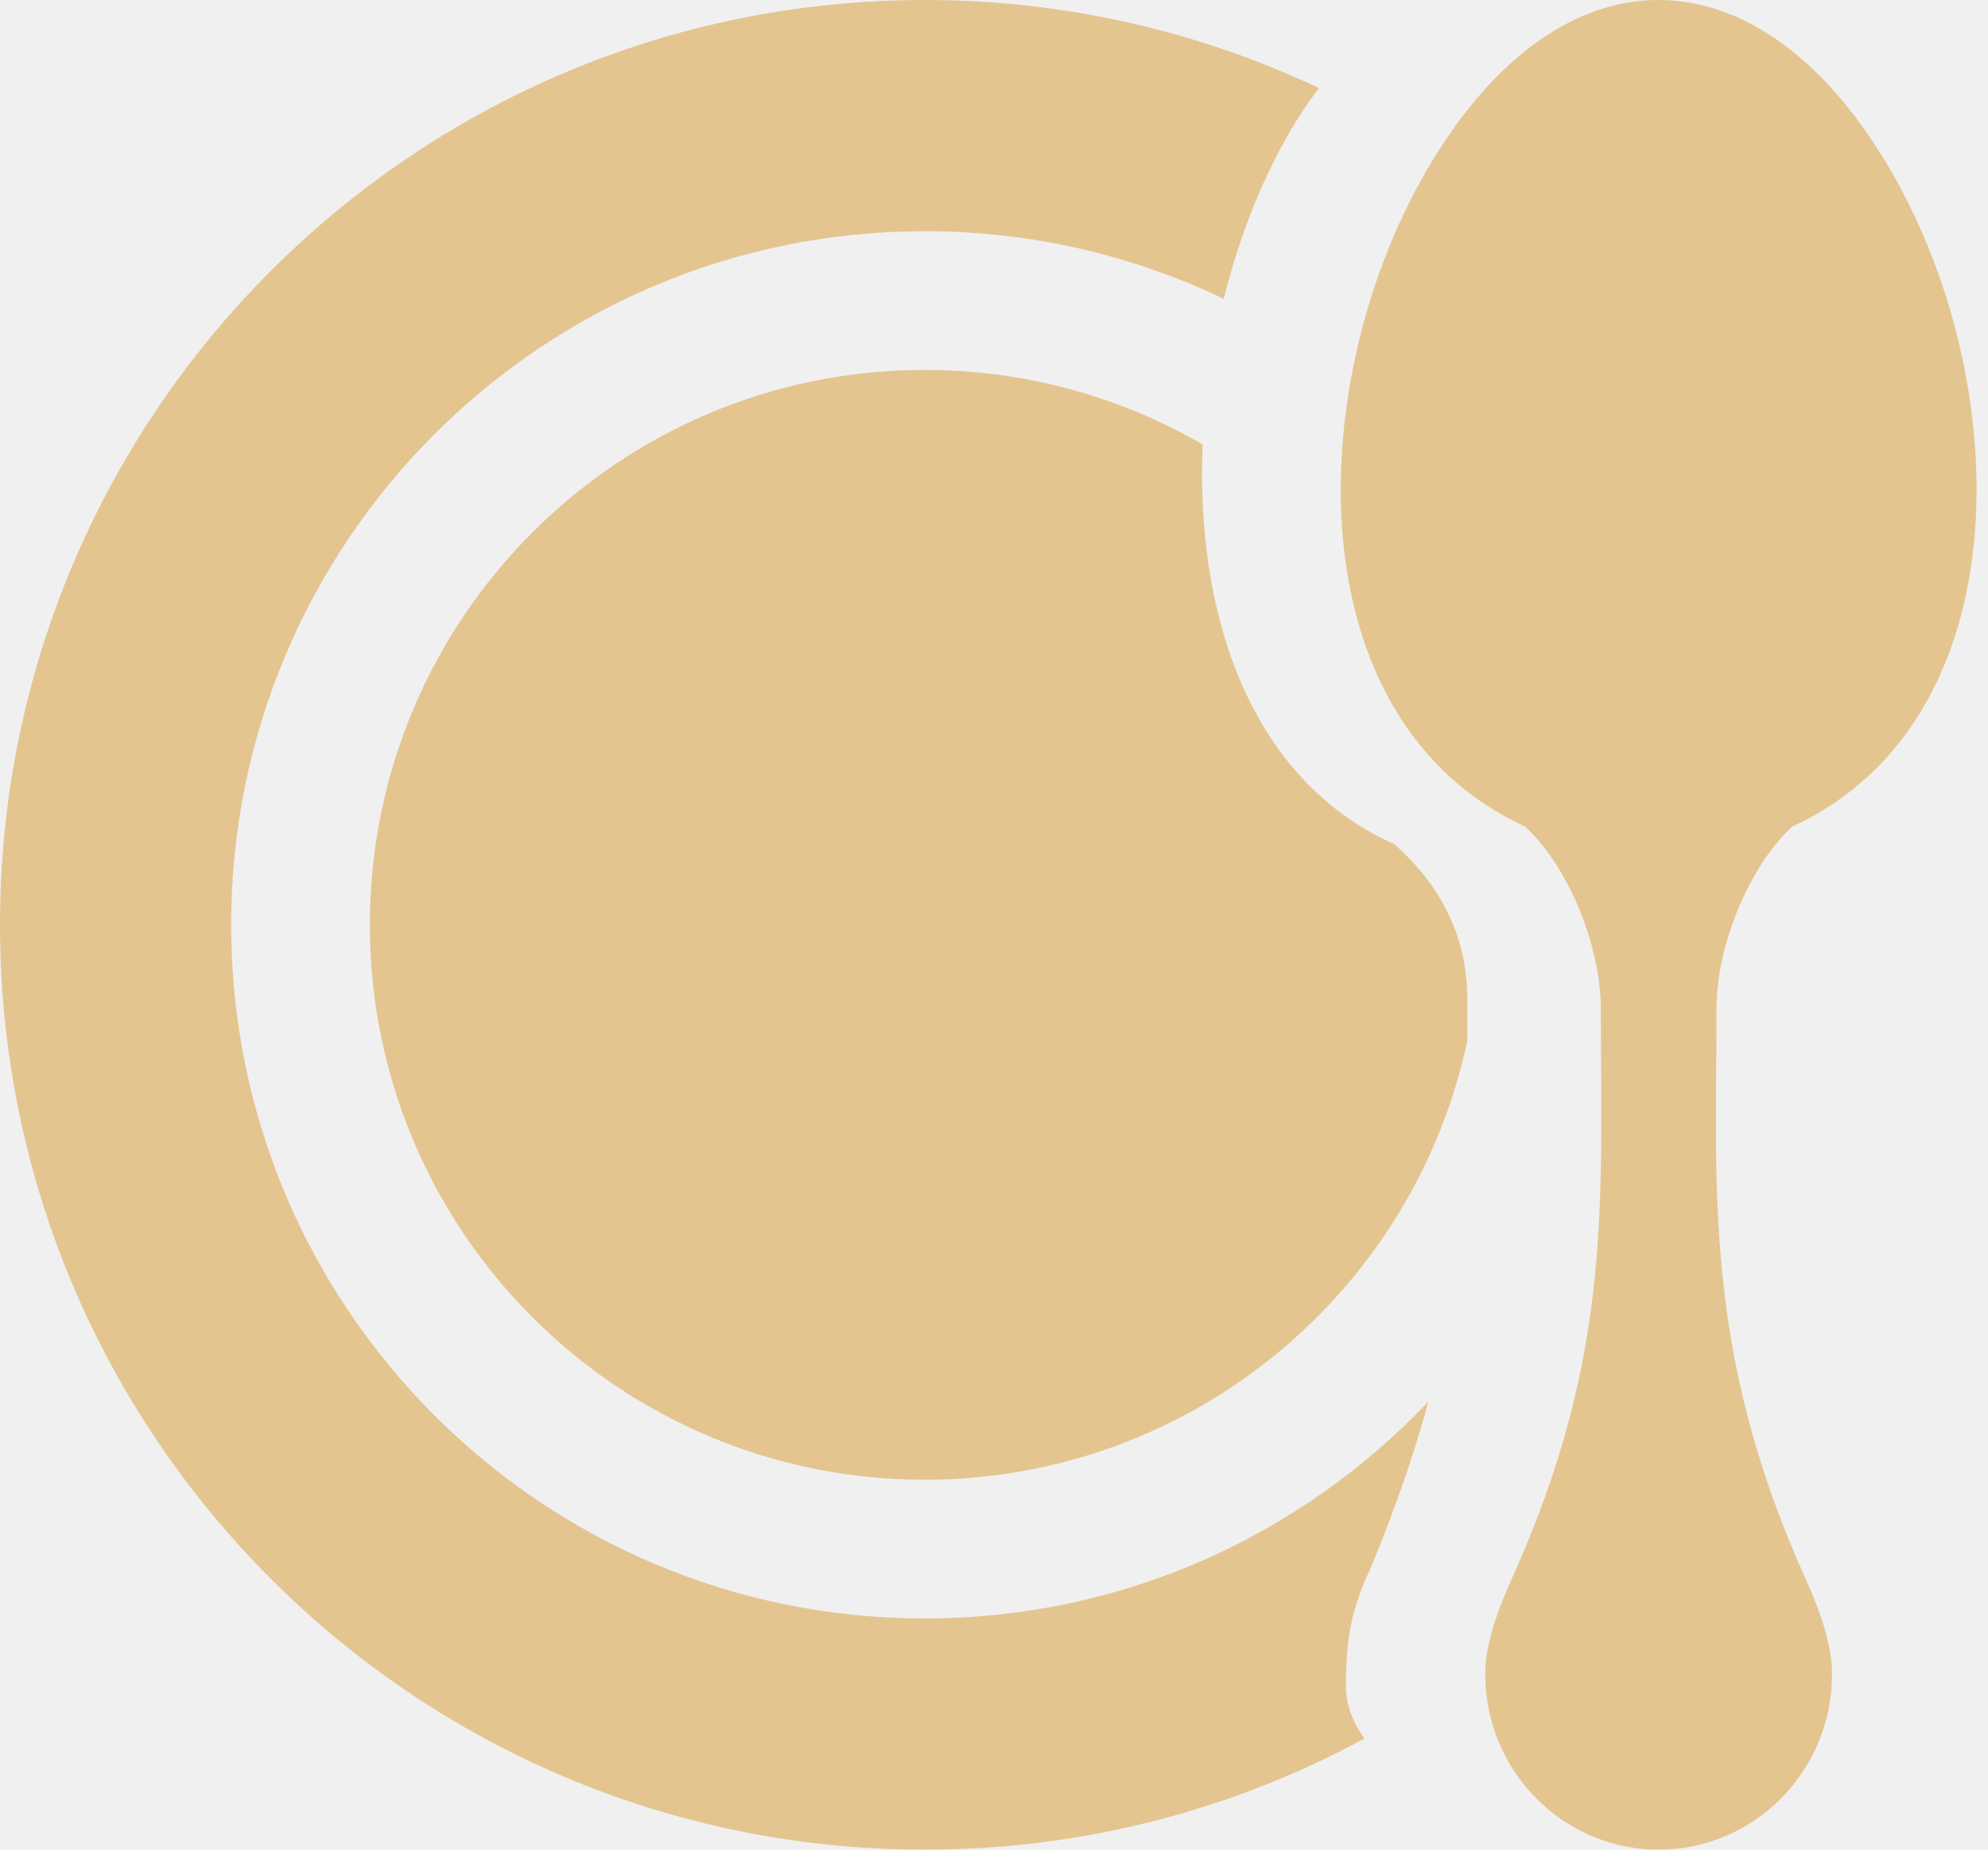
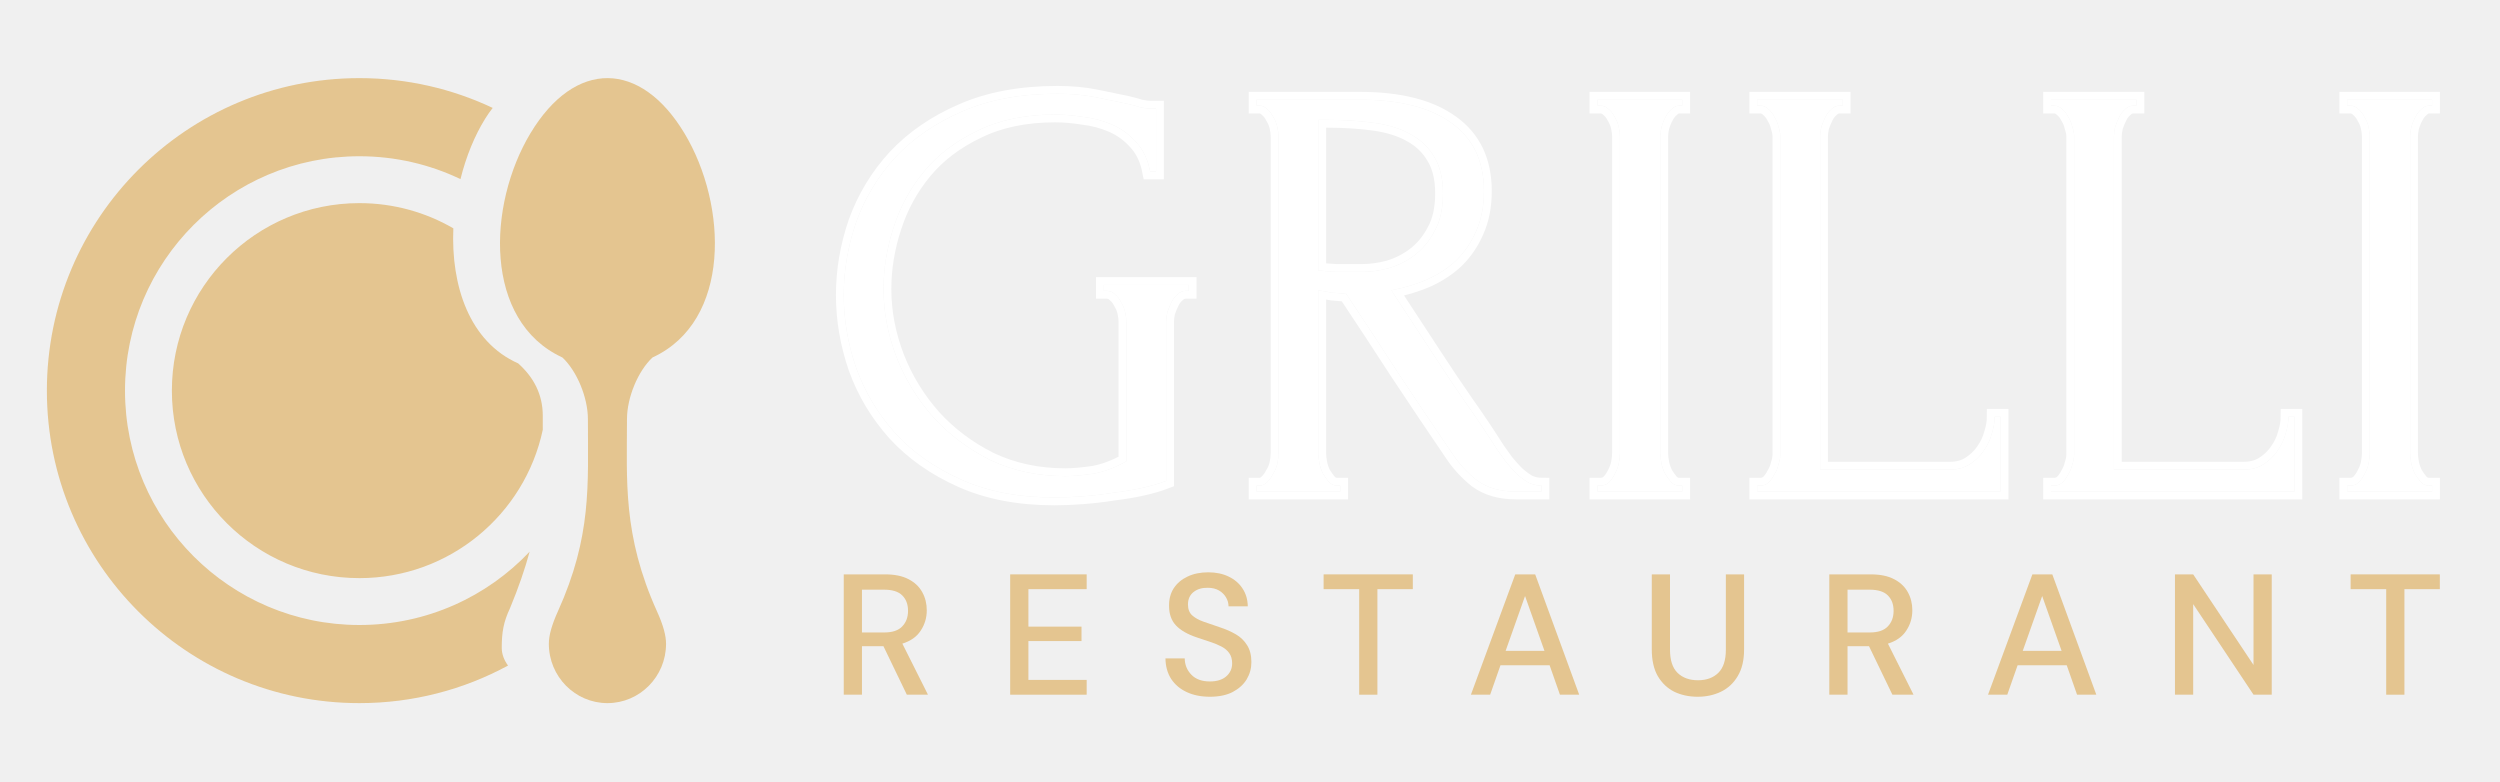
- <svg xmlns="http://www.w3.org/2000/svg" width="43" height="40" viewBox="0 0 43 40" fill="none">
-   <path fill-rule="evenodd" clip-rule="evenodd" d="M29.513 37.597C26.684 39.13 23.444 40 20 40C8.954 40 0 31.046 0 20C0 8.954 8.954 0 20 0C23.052 0 25.945 0.684 28.533 1.906C28.366 2.119 28.209 2.343 28.062 2.579C27.37 3.69 26.825 5.032 26.47 6.463C24.511 5.525 22.317 5 20 5C11.716 5 5 11.716 5 20C5 28.284 11.716 35 20 35C24.291 35 28.162 33.198 30.896 30.309C30.596 31.415 30.189 32.603 29.637 33.932C29.226 34.809 29.112 35.449 29.112 36.46C29.112 36.866 29.26 37.247 29.513 37.597ZM26.014 9.613C25.857 13.277 27.031 16.866 30.163 18.256C31.135 19.128 31.738 20.212 31.738 21.62C31.738 21.922 31.738 22.219 31.737 22.51C30.583 27.932 25.767 32 20 32C13.373 32 8 26.627 8 20C8 13.373 13.373 8 20 8C22.191 8 24.246 8.587 26.014 9.613Z" fill="#E4C590" />
-   <path d="M38.761 17.878C43.798 15.558 43.578 8.151 40.81 3.539C38 -1.146 33.794 -1.214 30.943 3.539C28.19 8.126 27.936 15.549 32.992 17.878C33.918 18.741 34.626 20.435 34.626 21.827C34.626 26.016 34.884 29.309 32.7 34.139C32.309 35.007 32.126 35.663 32.126 36.206C32.126 38.298 33.808 40 35.877 40C37.945 40 39.627 38.298 39.627 36.206C39.627 35.663 39.444 35.007 39.053 34.139C36.839 29.242 37.127 25.722 37.127 21.827C37.127 20.435 37.835 18.741 38.761 17.878Z" fill="#E4C590" />
+ <svg xmlns="http://www.w3.org/2000/svg" width="160" height="50" viewBox="0 0 160 50" fill="none">
+   <path d="M54 44.46V36.76H56.651C57.26 36.76 57.758 36.863 58.147 37.068C58.543 37.273 58.836 37.552 59.027 37.904C59.218 38.249 59.313 38.634 59.313 39.059C59.313 39.536 59.185 39.968 58.928 40.357C58.679 40.746 58.286 41.024 57.751 41.193L59.39 44.46H58.037L56.541 41.358H55.166V44.46H54ZM55.166 40.478H56.585C57.113 40.478 57.498 40.35 57.74 40.093C57.989 39.836 58.114 39.503 58.114 39.092C58.114 38.681 57.993 38.355 57.751 38.113C57.509 37.864 57.117 37.739 56.574 37.739H55.166V40.478Z" fill="#E4C590" />
+   <path d="M64.652 44.46V36.76H69.547V37.706H65.818V40.104H69.217V41.028H65.818V43.514H69.547V44.46H64.652Z" fill="#E4C590" />
+   <path d="M77.438 44.592C76.873 44.592 76.378 44.493 75.953 44.295C75.527 44.097 75.194 43.815 74.952 43.448C74.717 43.081 74.596 42.645 74.589 42.139H75.821C75.828 42.55 75.971 42.898 76.25 43.184C76.528 43.47 76.921 43.613 77.427 43.613C77.874 43.613 78.222 43.507 78.472 43.294C78.728 43.074 78.857 42.795 78.857 42.458C78.857 42.187 78.794 41.967 78.67 41.798C78.552 41.629 78.387 41.49 78.175 41.38C77.969 41.27 77.731 41.171 77.46 41.083C77.188 40.995 76.902 40.9 76.602 40.797C76.008 40.599 75.56 40.342 75.26 40.027C74.966 39.712 74.82 39.297 74.82 38.784C74.812 38.351 74.911 37.974 75.117 37.651C75.329 37.328 75.623 37.079 75.997 36.903C76.378 36.72 76.822 36.628 77.328 36.628C77.826 36.628 78.263 36.72 78.637 36.903C79.018 37.086 79.315 37.343 79.528 37.673C79.74 37.996 79.85 38.373 79.858 38.806H78.626C78.626 38.608 78.574 38.421 78.472 38.245C78.369 38.062 78.219 37.911 78.021 37.794C77.823 37.677 77.581 37.618 77.295 37.618C76.928 37.611 76.624 37.702 76.382 37.893C76.147 38.084 76.03 38.348 76.03 38.685C76.03 38.986 76.118 39.217 76.294 39.378C76.47 39.539 76.712 39.675 77.02 39.785C77.328 39.888 77.68 40.009 78.076 40.148C78.457 40.273 78.798 40.423 79.099 40.599C79.399 40.775 79.638 41.006 79.814 41.292C79.997 41.578 80.089 41.941 80.089 42.381C80.089 42.77 79.99 43.133 79.792 43.47C79.594 43.8 79.297 44.071 78.901 44.284C78.505 44.489 78.017 44.592 77.438 44.592Z" fill="#E4C590" />
+   <path d="M86.988 44.46V37.706H84.711V36.76H90.42V37.706H88.154V44.46H86.988Z" fill="#E4C590" />
+   <path d="M94.138 44.46L96.976 36.76H98.252L101.068 44.46H99.836L99.176 42.579H96.03L95.37 44.46H94.138ZM96.36 41.655H98.846L97.603 38.146L96.36 41.655Z" fill="#E4C590" />
+   <path d="M108.651 44.592C108.101 44.592 107.602 44.486 107.155 44.273C106.715 44.053 106.363 43.719 106.099 43.272C105.842 42.825 105.714 42.256 105.714 41.567V36.76H106.88V41.578C106.88 42.253 107.041 42.748 107.364 43.063C107.686 43.378 108.123 43.536 108.673 43.536C109.215 43.536 109.648 43.378 109.971 43.063C110.293 42.748 110.455 42.253 110.455 41.578V36.76H111.621V41.567C111.621 42.256 111.485 42.825 111.214 43.272C110.95 43.719 110.59 44.053 110.136 44.273C109.688 44.486 109.193 44.592 108.651 44.592Z" fill="#E4C590" />
+   <path d="M117.076 44.46V36.76H119.727C120.336 36.76 120.835 36.863 121.223 37.068C121.619 37.273 121.913 37.552 122.103 37.904C122.294 38.249 122.389 38.634 122.389 39.059C122.389 39.536 122.261 39.968 122.004 40.357C121.755 40.746 121.363 41.024 120.827 41.193L122.466 44.46H121.113L119.617 41.358H118.242V44.46H117.076ZM118.242 40.478H119.661C120.189 40.478 120.574 40.35 120.816 40.093C121.066 39.836 121.19 39.503 121.19 39.092C121.19 38.681 121.069 38.355 120.827 38.113C120.585 37.864 120.193 37.739 119.65 37.739H118.242V40.478Z" fill="#E4C590" />
+   <path d="M127.234 44.46L130.072 36.76H131.348L134.164 44.46H132.932L132.272 42.579H129.126L128.466 44.46H127.234ZM129.456 41.655H131.942L130.699 38.146L129.456 41.655Z" fill="#E4C590" />
+   <path d="M139.198 44.46V36.76H140.364L144.225 42.557V36.76H145.391V44.46H144.225L140.364 38.663V44.46H139.198Z" fill="#E4C590" />
+   <path d="M152.717 44.46V37.706H150.44V36.76H156.149V37.706H153.883V44.46H152.717Z" fill="#E4C590" />
+   <mask id="path-2-outside-1_29_6" maskUnits="userSpaceOnUse" x="53" y="5" width="104" height="28" fill="black">
+     <rect fill="white" x="53" y="5" width="104" height="28" />
+     <path d="M70.644 18.236H76.078V18.616H75.888C75.685 18.616 75.508 18.692 75.356 18.844C75.204 18.971 75.077 19.135 74.976 19.338C74.875 19.541 74.786 19.756 74.71 19.984C74.659 20.212 74.634 20.415 74.634 20.592V30.776C74.178 30.953 73.659 31.105 73.076 31.232C72.493 31.359 71.885 31.46 71.252 31.536C70.619 31.637 69.973 31.713 69.314 31.764C68.655 31.815 68.047 31.84 67.49 31.84C65.21 31.84 63.221 31.46 61.524 30.7C59.827 29.94 58.421 28.952 57.306 27.736C56.191 26.495 55.355 25.101 54.798 23.556C54.266 22.011 54 20.453 54 18.882C54 17.311 54.266 15.753 54.798 14.208C55.355 12.663 56.191 11.282 57.306 10.066C58.446 8.85 59.865 7.875 61.562 7.14C63.285 6.38 65.324 6 67.68 6C68.567 6 69.39 6.076 70.15 6.228C70.91 6.38 71.581 6.519 72.164 6.646C72.493 6.722 72.772 6.798 73 6.874C73.253 6.925 73.469 6.95 73.646 6.95H73.988V10.978H73.608C73.456 10.193 73.152 9.559 72.696 9.078C72.265 8.597 71.759 8.229 71.176 7.976C70.593 7.723 69.973 7.558 69.314 7.482C68.681 7.381 68.085 7.33 67.528 7.33C65.628 7.33 63.981 7.672 62.588 8.356C61.195 9.015 60.055 9.876 59.168 10.94C58.281 12.004 57.623 13.207 57.192 14.55C56.761 15.867 56.546 17.185 56.546 18.502C56.546 19.971 56.825 21.428 57.382 22.872C57.939 24.291 58.725 25.57 59.738 26.71C60.751 27.825 61.967 28.737 63.386 29.446C64.83 30.13 66.426 30.472 68.174 30.472C68.655 30.472 69.251 30.421 69.96 30.32C70.669 30.193 71.379 29.927 72.088 29.522V20.592C72.088 20.415 72.063 20.212 72.012 19.984C71.961 19.756 71.873 19.541 71.746 19.338C71.645 19.135 71.518 18.971 71.366 18.844C71.214 18.692 71.037 18.616 70.834 18.616H70.644V18.236Z" />
+     <path d="M85.587 31.08H85.777V31.46H80.419V31.08H80.609C80.786 31.08 80.951 31.004 81.103 30.852C81.255 30.7 81.381 30.523 81.483 30.32C81.609 30.117 81.698 29.902 81.749 29.674C81.799 29.421 81.825 29.193 81.825 28.99V8.736C81.825 8.559 81.799 8.356 81.749 8.128C81.698 7.9 81.609 7.685 81.483 7.482C81.381 7.279 81.255 7.115 81.103 6.988C80.951 6.836 80.786 6.76 80.609 6.76H80.419V6.38H87.031C89.564 6.38 91.515 6.874 92.883 7.862C94.276 8.85 94.973 10.307 94.973 12.232C94.973 13.195 94.808 14.043 94.479 14.778C94.175 15.487 93.757 16.108 93.225 16.64C92.693 17.147 92.059 17.565 91.325 17.894C90.615 18.198 89.855 18.426 89.045 18.578L91.781 22.758C92.439 23.771 93.111 24.772 93.795 25.76C94.479 26.723 95.15 27.723 95.809 28.762C95.986 29.015 96.176 29.281 96.379 29.56C96.607 29.839 96.835 30.092 97.063 30.32C97.316 30.548 97.569 30.738 97.823 30.89C98.101 31.017 98.38 31.08 98.659 31.08V31.46H97.025C96.011 31.46 95.175 31.219 94.517 30.738C93.883 30.231 93.351 29.649 92.921 28.99C91.781 27.318 90.641 25.621 89.501 23.898C88.386 22.175 87.271 20.478 86.157 18.806C85.878 18.781 85.574 18.755 85.245 18.73C84.941 18.679 84.649 18.629 84.371 18.578V28.99C84.371 29.193 84.396 29.421 84.447 29.674C84.497 29.902 84.573 30.117 84.675 30.32C84.801 30.523 84.928 30.7 85.055 30.852C85.207 31.004 85.384 31.08 85.587 31.08ZM84.371 7.672V17.324H84.561C84.763 17.349 85.08 17.375 85.511 17.4C85.967 17.4 86.524 17.4 87.183 17.4C87.715 17.4 88.272 17.324 88.855 17.172C89.463 16.995 90.02 16.716 90.527 16.336C91.059 15.931 91.489 15.411 91.819 14.778C92.173 14.145 92.351 13.347 92.351 12.384C92.351 11.421 92.161 10.636 91.781 10.028C91.426 9.42 90.919 8.939 90.261 8.584C89.627 8.229 88.855 7.989 87.943 7.862C87.031 7.735 86.03 7.672 84.941 7.672H84.371Z" />
+     <path d="M102.232 6.38H107.666V6.76H107.476C107.299 6.76 107.134 6.836 106.982 6.988C106.83 7.115 106.703 7.279 106.602 7.482C106.501 7.659 106.412 7.875 106.336 8.128C106.285 8.356 106.26 8.559 106.26 8.736V28.99C106.26 29.193 106.285 29.421 106.336 29.674C106.387 29.902 106.463 30.117 106.564 30.32C106.691 30.523 106.817 30.7 106.944 30.852C107.096 31.004 107.273 31.08 107.476 31.08H107.666V31.46H102.232V31.08H102.422C102.625 31.08 102.802 31.017 102.954 30.89C103.106 30.738 103.233 30.561 103.334 30.358C103.461 30.13 103.549 29.902 103.6 29.674C103.651 29.421 103.676 29.193 103.676 28.99V8.736C103.676 8.559 103.651 8.356 103.6 8.128C103.549 7.9 103.461 7.685 103.334 7.482C103.233 7.279 103.106 7.115 102.954 6.988C102.802 6.836 102.625 6.76 102.422 6.76H102.232V6.38Z" />
+     <path d="M112.46 31.08H112.65C112.853 31.08 113.03 31.017 113.182 30.89C113.334 30.738 113.461 30.561 113.562 30.358C113.689 30.155 113.778 29.94 113.828 29.712C113.904 29.484 113.942 29.269 113.942 29.066V8.736C113.942 8.559 113.904 8.356 113.828 8.128C113.778 7.9 113.689 7.685 113.562 7.482C113.461 7.279 113.334 7.115 113.182 6.988C113.03 6.836 112.853 6.76 112.65 6.76H112.46V6.38H117.932V6.76H117.742C117.54 6.76 117.362 6.836 117.21 6.988C117.058 7.115 116.932 7.279 116.83 7.482C116.729 7.685 116.64 7.9 116.564 8.128C116.514 8.356 116.488 8.559 116.488 8.736V30.054H124.81C125.292 30.054 125.71 29.94 126.064 29.712C126.419 29.484 126.71 29.205 126.938 28.876C127.192 28.521 127.369 28.154 127.47 27.774C127.597 27.369 127.66 27.001 127.66 26.672H128.04V31.46H112.46V31.08Z" />
+     <path d="M131.264 31.08H131.454C131.657 31.08 131.834 31.017 131.986 30.89C132.138 30.738 132.265 30.561 132.366 30.358C132.493 30.155 132.582 29.94 132.632 29.712C132.708 29.484 132.746 29.269 132.746 29.066V8.736C132.746 8.559 132.708 8.356 132.632 8.128C132.582 7.9 132.493 7.685 132.366 7.482C132.265 7.279 132.138 7.115 131.986 6.988C131.834 6.836 131.657 6.76 131.454 6.76H131.264V6.38H136.736V6.76H136.546C136.344 6.76 136.166 6.836 136.014 6.988C135.862 7.115 135.736 7.279 135.634 7.482C135.533 7.685 135.444 7.9 135.368 8.128C135.318 8.356 135.292 8.559 135.292 8.736V30.054H143.614C144.096 30.054 144.514 29.94 144.868 29.712C145.223 29.484 145.514 29.205 145.742 28.876C145.996 28.521 146.173 28.154 146.274 27.774C146.401 27.369 146.464 27.001 146.464 26.672H146.844V31.46H131.264V31.08Z" />
+     <path d="M150.22 6.38H155.654V6.76H155.464C155.287 6.76 155.122 6.836 154.97 6.988C154.818 7.115 154.692 7.279 154.59 7.482C154.489 7.659 154.4 7.875 154.324 8.128C154.274 8.356 154.248 8.559 154.248 8.736V28.99C154.248 29.193 154.274 29.421 154.324 29.674C154.375 29.902 154.451 30.117 154.552 30.32C154.679 30.523 154.806 30.7 154.932 30.852C155.084 31.004 155.262 31.08 155.464 31.08H155.654V31.46H150.22V31.08H150.41C150.613 31.08 150.79 31.017 150.942 30.89C151.094 30.738 151.221 30.561 151.322 30.358C151.449 30.13 151.538 29.902 151.588 29.674C151.639 29.421 151.664 29.193 151.664 28.99V8.736C151.664 8.559 151.639 8.356 151.588 8.128C151.538 7.9 151.449 7.685 151.322 7.482C151.221 7.279 151.094 7.115 150.942 6.988C150.79 6.836 150.613 6.76 150.41 6.76H150.22V6.38Z" />
+   </mask>
+   <path d="M70.644 18.236H76.078V18.616H75.888C75.685 18.616 75.508 18.692 75.356 18.844C75.204 18.971 75.077 19.135 74.976 19.338C74.875 19.541 74.786 19.756 74.71 19.984C74.659 20.212 74.634 20.415 74.634 20.592V30.776C74.178 30.953 73.659 31.105 73.076 31.232C72.493 31.359 71.885 31.46 71.252 31.536C70.619 31.637 69.973 31.713 69.314 31.764C68.655 31.815 68.047 31.84 67.49 31.84C65.21 31.84 63.221 31.46 61.524 30.7C59.827 29.94 58.421 28.952 57.306 27.736C56.191 26.495 55.355 25.101 54.798 23.556C54.266 22.011 54 20.453 54 18.882C54 17.311 54.266 15.753 54.798 14.208C55.355 12.663 56.191 11.282 57.306 10.066C58.446 8.85 59.865 7.875 61.562 7.14C63.285 6.38 65.324 6 67.68 6C68.567 6 69.39 6.076 70.15 6.228C70.91 6.38 71.581 6.519 72.164 6.646C72.493 6.722 72.772 6.798 73 6.874C73.253 6.925 73.469 6.95 73.646 6.95H73.988V10.978H73.608C73.456 10.193 73.152 9.559 72.696 9.078C72.265 8.597 71.759 8.229 71.176 7.976C70.593 7.723 69.973 7.558 69.314 7.482C68.681 7.381 68.085 7.33 67.528 7.33C65.628 7.33 63.981 7.672 62.588 8.356C61.195 9.015 60.055 9.876 59.168 10.94C58.281 12.004 57.623 13.207 57.192 14.55C56.761 15.867 56.546 17.185 56.546 18.502C56.546 19.971 56.825 21.428 57.382 22.872C57.939 24.291 58.725 25.57 59.738 26.71C60.751 27.825 61.967 28.737 63.386 29.446C64.83 30.13 66.426 30.472 68.174 30.472C68.655 30.472 69.251 30.421 69.96 30.32C70.669 30.193 71.379 29.927 72.088 29.522V20.592C72.088 20.415 72.063 20.212 72.012 19.984C71.961 19.756 71.873 19.541 71.746 19.338C71.645 19.135 71.518 18.971 71.366 18.844C71.214 18.692 71.037 18.616 70.834 18.616H70.644V18.236Z" fill="white" />
+   <path d="M85.587 31.08H85.777V31.46H80.419V31.08H80.609C80.786 31.08 80.951 31.004 81.103 30.852C81.255 30.7 81.381 30.523 81.483 30.32C81.609 30.117 81.698 29.902 81.749 29.674C81.799 29.421 81.825 29.193 81.825 28.99V8.736C81.825 8.559 81.799 8.356 81.749 8.128C81.698 7.9 81.609 7.685 81.483 7.482C81.381 7.279 81.255 7.115 81.103 6.988C80.951 6.836 80.786 6.76 80.609 6.76H80.419V6.38H87.031C89.564 6.38 91.515 6.874 92.883 7.862C94.276 8.85 94.973 10.307 94.973 12.232C94.973 13.195 94.808 14.043 94.479 14.778C94.175 15.487 93.757 16.108 93.225 16.64C92.693 17.147 92.059 17.565 91.325 17.894C90.615 18.198 89.855 18.426 89.045 18.578L91.781 22.758C92.439 23.771 93.111 24.772 93.795 25.76C94.479 26.723 95.15 27.723 95.809 28.762C95.986 29.015 96.176 29.281 96.379 29.56C96.607 29.839 96.835 30.092 97.063 30.32C97.316 30.548 97.569 30.738 97.823 30.89C98.101 31.017 98.38 31.08 98.659 31.08V31.46H97.025C96.011 31.46 95.175 31.219 94.517 30.738C93.883 30.231 93.351 29.649 92.921 28.99C91.781 27.318 90.641 25.621 89.501 23.898C88.386 22.175 87.271 20.478 86.157 18.806C85.878 18.781 85.574 18.755 85.245 18.73C84.941 18.679 84.649 18.629 84.371 18.578V28.99C84.371 29.193 84.396 29.421 84.447 29.674C84.497 29.902 84.573 30.117 84.675 30.32C84.801 30.523 84.928 30.7 85.055 30.852C85.207 31.004 85.384 31.08 85.587 31.08ZM84.371 7.672V17.324H84.561C84.763 17.349 85.08 17.375 85.511 17.4C85.967 17.4 86.524 17.4 87.183 17.4C87.715 17.4 88.272 17.324 88.855 17.172C89.463 16.995 90.02 16.716 90.527 16.336C91.059 15.931 91.489 15.411 91.819 14.778C92.173 14.145 92.351 13.347 92.351 12.384C92.351 11.421 92.161 10.636 91.781 10.028C91.426 9.42 90.919 8.939 90.261 8.584C89.627 8.229 88.855 7.989 87.943 7.862C87.031 7.735 86.03 7.672 84.941 7.672H84.371Z" fill="white" />
+   <path d="M102.232 6.38H107.666V6.76H107.476C107.299 6.76 107.134 6.836 106.982 6.988C106.83 7.115 106.703 7.279 106.602 7.482C106.501 7.659 106.412 7.875 106.336 8.128C106.285 8.356 106.26 8.559 106.26 8.736V28.99C106.26 29.193 106.285 29.421 106.336 29.674C106.387 29.902 106.463 30.117 106.564 30.32C106.691 30.523 106.817 30.7 106.944 30.852C107.096 31.004 107.273 31.08 107.476 31.08H107.666V31.46H102.232V31.08H102.422C102.625 31.08 102.802 31.017 102.954 30.89C103.106 30.738 103.233 30.561 103.334 30.358C103.461 30.13 103.549 29.902 103.6 29.674C103.651 29.421 103.676 29.193 103.676 28.99V8.736C103.676 8.559 103.651 8.356 103.6 8.128C103.549 7.9 103.461 7.685 103.334 7.482C103.233 7.279 103.106 7.115 102.954 6.988C102.802 6.836 102.625 6.76 102.422 6.76H102.232V6.38Z" fill="white" />
+   <path d="M112.46 31.08H112.65C112.853 31.08 113.03 31.017 113.182 30.89C113.334 30.738 113.461 30.561 113.562 30.358C113.689 30.155 113.778 29.94 113.828 29.712C113.904 29.484 113.942 29.269 113.942 29.066V8.736C113.942 8.559 113.904 8.356 113.828 8.128C113.778 7.9 113.689 7.685 113.562 7.482C113.461 7.279 113.334 7.115 113.182 6.988C113.03 6.836 112.853 6.76 112.65 6.76H112.46V6.38H117.932V6.76H117.742C117.54 6.76 117.362 6.836 117.21 6.988C117.058 7.115 116.932 7.279 116.83 7.482C116.729 7.685 116.64 7.9 116.564 8.128C116.514 8.356 116.488 8.559 116.488 8.736V30.054H124.81C125.292 30.054 125.71 29.94 126.064 29.712C126.419 29.484 126.71 29.205 126.938 28.876C127.192 28.521 127.369 28.154 127.47 27.774C127.597 27.369 127.66 27.001 127.66 26.672H128.04V31.46H112.46V31.08Z" fill="white" />
+   <path d="M131.264 31.08H131.454C131.657 31.08 131.834 31.017 131.986 30.89C132.138 30.738 132.265 30.561 132.366 30.358C132.493 30.155 132.582 29.94 132.632 29.712C132.708 29.484 132.746 29.269 132.746 29.066V8.736C132.746 8.559 132.708 8.356 132.632 8.128C132.582 7.9 132.493 7.685 132.366 7.482C132.265 7.279 132.138 7.115 131.986 6.988C131.834 6.836 131.657 6.76 131.454 6.76H131.264V6.38H136.736V6.76H136.546C136.344 6.76 136.166 6.836 136.014 6.988C135.862 7.115 135.736 7.279 135.634 7.482C135.533 7.685 135.444 7.9 135.368 8.128C135.318 8.356 135.292 8.559 135.292 8.736V30.054H143.614C144.096 30.054 144.514 29.94 144.868 29.712C145.223 29.484 145.514 29.205 145.742 28.876C145.996 28.521 146.173 28.154 146.274 27.774C146.401 27.369 146.464 27.001 146.464 26.672H146.844V31.46H131.264V31.08Z" fill="white" />
+   <path d="M150.22 6.38H155.654V6.76H155.464C155.287 6.76 155.122 6.836 154.97 6.988C154.818 7.115 154.692 7.279 154.59 7.482C154.489 7.659 154.4 7.875 154.324 8.128C154.274 8.356 154.248 8.559 154.248 8.736V28.99C154.248 29.193 154.274 29.421 154.324 29.674C154.375 29.902 154.451 30.117 154.552 30.32C154.679 30.523 154.806 30.7 154.932 30.852C155.084 31.004 155.262 31.08 155.464 31.08H155.654V31.46H150.22V31.08H150.41C150.613 31.08 150.79 31.017 150.942 30.89C151.094 30.738 151.221 30.561 151.322 30.358C151.449 30.13 151.538 29.902 151.588 29.674C151.639 29.421 151.664 29.193 151.664 28.99V8.736C151.664 8.559 151.639 8.356 151.588 8.128C151.538 7.9 151.449 7.685 151.322 7.482C151.221 7.279 151.094 7.115 150.942 6.988C150.79 6.836 150.613 6.76 150.41 6.76H150.22V6.38Z" fill="white" />
+   <path d="M70.644 18.236H76.078V18.616H75.888C75.685 18.616 75.508 18.692 75.356 18.844C75.204 18.971 75.077 19.135 74.976 19.338C74.875 19.541 74.786 19.756 74.71 19.984C74.659 20.212 74.634 20.415 74.634 20.592V30.776C74.178 30.953 73.659 31.105 73.076 31.232C72.493 31.359 71.885 31.46 71.252 31.536C70.619 31.637 69.973 31.713 69.314 31.764C68.655 31.815 68.047 31.84 67.49 31.84C65.21 31.84 63.221 31.46 61.524 30.7C59.827 29.94 58.421 28.952 57.306 27.736C56.191 26.495 55.355 25.101 54.798 23.556C54.266 22.011 54 20.453 54 18.882C54 17.311 54.266 15.753 54.798 14.208C55.355 12.663 56.191 11.282 57.306 10.066C58.446 8.85 59.865 7.875 61.562 7.14C63.285 6.38 65.324 6 67.68 6C68.567 6 69.39 6.076 70.15 6.228C70.91 6.38 71.581 6.519 72.164 6.646C72.493 6.722 72.772 6.798 73 6.874C73.253 6.925 73.469 6.95 73.646 6.95H73.988V10.978H73.608C73.456 10.193 73.152 9.559 72.696 9.078C72.265 8.597 71.759 8.229 71.176 7.976C70.593 7.723 69.973 7.558 69.314 7.482C68.681 7.381 68.085 7.33 67.528 7.33C65.628 7.33 63.981 7.672 62.588 8.356C61.195 9.015 60.055 9.876 59.168 10.94C58.281 12.004 57.623 13.207 57.192 14.55C56.761 15.867 56.546 17.185 56.546 18.502C56.546 19.971 56.825 21.428 57.382 22.872C57.939 24.291 58.725 25.57 59.738 26.71C60.751 27.825 61.967 28.737 63.386 29.446C64.83 30.13 66.426 30.472 68.174 30.472C68.655 30.472 69.251 30.421 69.96 30.32C70.669 30.193 71.379 29.927 72.088 29.522V20.592C72.088 20.415 72.063 20.212 72.012 19.984C71.961 19.756 71.873 19.541 71.746 19.338C71.645 19.135 71.518 18.971 71.366 18.844C71.214 18.692 71.037 18.616 70.834 18.616H70.644V18.236Z" stroke="white" mask="url(#path-2-outside-1_29_6)" />
+   <path d="M85.587 31.08H85.777V31.46H80.419V31.08H80.609C80.786 31.08 80.951 31.004 81.103 30.852C81.255 30.7 81.381 30.523 81.483 30.32C81.609 30.117 81.698 29.902 81.749 29.674C81.799 29.421 81.825 29.193 81.825 28.99V8.736C81.825 8.559 81.799 8.356 81.749 8.128C81.698 7.9 81.609 7.685 81.483 7.482C81.381 7.279 81.255 7.115 81.103 6.988C80.951 6.836 80.786 6.76 80.609 6.76H80.419V6.38H87.031C89.564 6.38 91.515 6.874 92.883 7.862C94.276 8.85 94.973 10.307 94.973 12.232C94.973 13.195 94.808 14.043 94.479 14.778C94.175 15.487 93.757 16.108 93.225 16.64C92.693 17.147 92.059 17.565 91.325 17.894C90.615 18.198 89.855 18.426 89.045 18.578L91.781 22.758C92.439 23.771 93.111 24.772 93.795 25.76C94.479 26.723 95.15 27.723 95.809 28.762C95.986 29.015 96.176 29.281 96.379 29.56C96.607 29.839 96.835 30.092 97.063 30.32C97.316 30.548 97.569 30.738 97.823 30.89C98.101 31.017 98.38 31.08 98.659 31.08V31.46H97.025C96.011 31.46 95.175 31.219 94.517 30.738C93.883 30.231 93.351 29.649 92.921 28.99C91.781 27.318 90.641 25.621 89.501 23.898C88.386 22.175 87.271 20.478 86.157 18.806C85.878 18.781 85.574 18.755 85.245 18.73C84.941 18.679 84.649 18.629 84.371 18.578V28.99C84.371 29.193 84.396 29.421 84.447 29.674C84.497 29.902 84.573 30.117 84.675 30.32C84.801 30.523 84.928 30.7 85.055 30.852C85.207 31.004 85.384 31.08 85.587 31.08ZM84.371 7.672V17.324H84.561C84.763 17.349 85.08 17.375 85.511 17.4C85.967 17.4 86.524 17.4 87.183 17.4C87.715 17.4 88.272 17.324 88.855 17.172C89.463 16.995 90.02 16.716 90.527 16.336C91.059 15.931 91.489 15.411 91.819 14.778C92.173 14.145 92.351 13.347 92.351 12.384C92.351 11.421 92.161 10.636 91.781 10.028C91.426 9.42 90.919 8.939 90.261 8.584C89.627 8.229 88.855 7.989 87.943 7.862C87.031 7.735 86.03 7.672 84.941 7.672H84.371Z" stroke="white" mask="url(#path-2-outside-1_29_6)" />
+   <path d="M102.232 6.38H107.666V6.76H107.476C107.299 6.76 107.134 6.836 106.982 6.988C106.83 7.115 106.703 7.279 106.602 7.482C106.501 7.659 106.412 7.875 106.336 8.128C106.285 8.356 106.26 8.559 106.26 8.736V28.99C106.26 29.193 106.285 29.421 106.336 29.674C106.387 29.902 106.463 30.117 106.564 30.32C106.691 30.523 106.817 30.7 106.944 30.852C107.096 31.004 107.273 31.08 107.476 31.08H107.666V31.46H102.232V31.08H102.422C102.625 31.08 102.802 31.017 102.954 30.89C103.106 30.738 103.233 30.561 103.334 30.358C103.461 30.13 103.549 29.902 103.6 29.674C103.651 29.421 103.676 29.193 103.676 28.99V8.736C103.676 8.559 103.651 8.356 103.6 8.128C103.549 7.9 103.461 7.685 103.334 7.482C103.233 7.279 103.106 7.115 102.954 6.988C102.802 6.836 102.625 6.76 102.422 6.76H102.232V6.38Z" stroke="white" mask="url(#path-2-outside-1_29_6)" />
+   <path d="M112.46 31.08H112.65C112.853 31.08 113.03 31.017 113.182 30.89C113.334 30.738 113.461 30.561 113.562 30.358C113.689 30.155 113.778 29.94 113.828 29.712C113.904 29.484 113.942 29.269 113.942 29.066V8.736C113.942 8.559 113.904 8.356 113.828 8.128C113.778 7.9 113.689 7.685 113.562 7.482C113.461 7.279 113.334 7.115 113.182 6.988C113.03 6.836 112.853 6.76 112.65 6.76H112.46V6.38H117.932V6.76H117.742C117.54 6.76 117.362 6.836 117.21 6.988C117.058 7.115 116.932 7.279 116.83 7.482C116.729 7.685 116.64 7.9 116.564 8.128C116.514 8.356 116.488 8.559 116.488 8.736V30.054H124.81C125.292 30.054 125.71 29.94 126.064 29.712C126.419 29.484 126.71 29.205 126.938 28.876C127.192 28.521 127.369 28.154 127.47 27.774C127.597 27.369 127.66 27.001 127.66 26.672H128.04V31.46H112.46V31.08Z" stroke="white" mask="url(#path-2-outside-1_29_6)" />
+   <path d="M131.264 31.08H131.454C131.657 31.08 131.834 31.017 131.986 30.89C132.138 30.738 132.265 30.561 132.366 30.358C132.493 30.155 132.582 29.94 132.632 29.712C132.708 29.484 132.746 29.269 132.746 29.066V8.736C132.746 8.559 132.708 8.356 132.632 8.128C132.582 7.9 132.493 7.685 132.366 7.482C132.265 7.279 132.138 7.115 131.986 6.988C131.834 6.836 131.657 6.76 131.454 6.76H131.264V6.38H136.736V6.76H136.546C136.344 6.76 136.166 6.836 136.014 6.988C135.862 7.115 135.736 7.279 135.634 7.482C135.533 7.685 135.444 7.9 135.368 8.128C135.318 8.356 135.292 8.559 135.292 8.736V30.054H143.614C144.096 30.054 144.514 29.94 144.868 29.712C145.223 29.484 145.514 29.205 145.742 28.876C145.996 28.521 146.173 28.154 146.274 27.774C146.401 27.369 146.464 27.001 146.464 26.672H146.844V31.46H131.264V31.08Z" stroke="white" mask="url(#path-2-outside-1_29_6)" />
+   <path d="M150.22 6.38H155.654V6.76H155.464C155.287 6.76 155.122 6.836 154.97 6.988C154.818 7.115 154.692 7.279 154.59 7.482C154.489 7.659 154.4 7.875 154.324 8.128C154.274 8.356 154.248 8.559 154.248 8.736V28.99C154.248 29.193 154.274 29.421 154.324 29.674C154.375 29.902 154.451 30.117 154.552 30.32C154.679 30.523 154.806 30.7 154.932 30.852C155.084 31.004 155.262 31.08 155.464 31.08H155.654V31.46H150.22V31.08H150.41C150.613 31.08 150.79 31.017 150.942 30.89C151.094 30.738 151.221 30.561 151.322 30.358C151.449 30.13 151.538 29.902 151.588 29.674C151.639 29.421 151.664 29.193 151.664 28.99V8.736C151.664 8.559 151.639 8.356 151.588 8.128C151.538 7.9 151.449 7.685 151.322 7.482C151.221 7.279 151.094 7.115 150.942 6.988C150.79 6.836 150.613 6.76 150.41 6.76H150.22V6.38Z" stroke="white" mask="url(#path-2-outside-1_29_6)" />
+   <path fill-rule="evenodd" clip-rule="evenodd" d="M32.513 42.597C29.684 44.13 26.444 45 23 45C11.954 45 3 36.046 3 25C3 13.954 11.954 5 23 5C26.052 5 28.945 5.684 31.533 6.906C31.366 7.119 31.209 7.343 31.062 7.579C30.37 8.69 29.825 10.032 29.47 11.463C27.511 10.525 25.317 10 23 10C14.716 10 8 16.716 8 25C8 33.284 14.716 40 23 40C27.291 40 31.162 38.198 33.896 35.309C33.596 36.415 33.189 37.603 32.637 38.932C32.226 39.809 32.112 40.449 32.112 41.46C32.112 41.866 32.26 42.247 32.513 42.597ZM29.014 14.613C28.857 18.276 30.031 21.866 33.163 23.256C34.135 24.128 34.738 25.212 34.738 26.62C34.738 26.922 34.738 27.219 34.737 27.51C33.583 32.932 28.767 37 23 37C16.373 37 11 31.627 11 25C11 18.373 16.373 13 23 13C25.191 13 27.246 13.587 29.014 14.613Z" fill="#E4C590" />
+   <path d="M41.761 22.878C46.798 20.558 46.578 13.151 43.81 8.539C41 3.854 36.794 3.786 33.943 8.539C31.19 13.126 30.936 20.549 35.992 22.878C36.918 23.741 37.626 25.435 37.626 26.827C37.626 31.016 37.884 34.309 35.7 39.139C35.309 40.007 35.126 40.663 35.126 41.206C35.126 43.298 36.808 45 38.877 45C40.945 45 42.627 43.298 42.627 41.206C42.627 40.663 42.444 40.007 42.053 39.139C39.839 34.242 40.127 30.722 40.127 26.827C40.127 25.435 40.835 23.741 41.761 22.878Z" fill="#E4C590" />
</svg>
